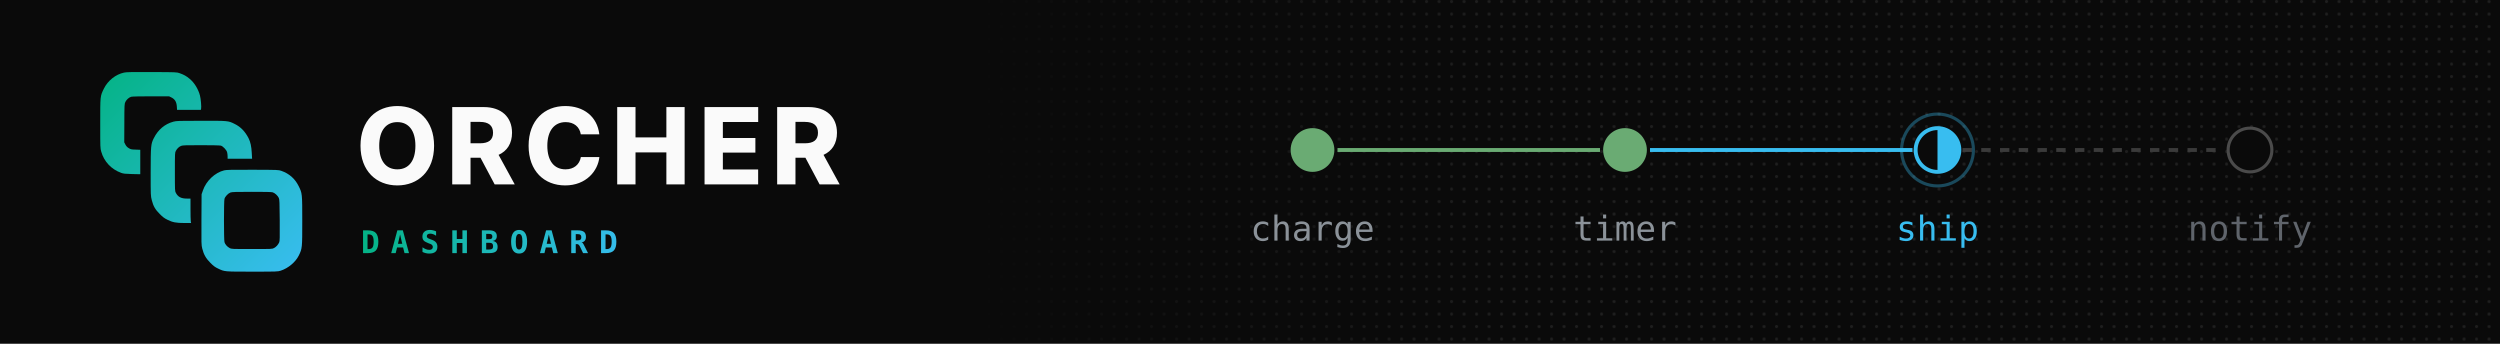
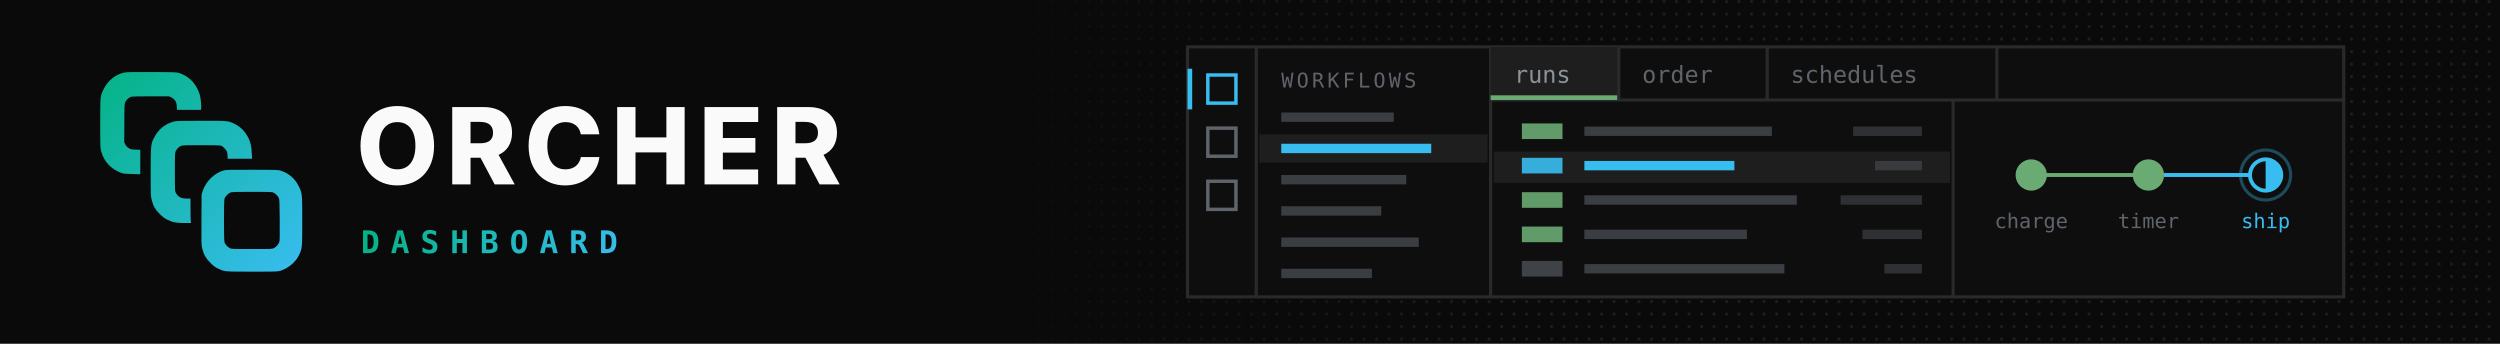
<svg xmlns="http://www.w3.org/2000/svg" viewBox="0 0 1600 220" width="1600" height="220" role="img" aria-label="ORCHER Dashboard">
  <defs>
    <linearGradient id="g" gradientUnits="userSpaceOnUse" x1="0" y1="4420" x2="4420" y2="0">
      <stop offset="0" stop-color="#04B385" />
      <stop offset="1" stop-color="#38BDF0" />
    </linearGradient>
    <linearGradient id="t" gradientUnits="userSpaceOnUse" x1="231" y1="0" x2="404" y2="0">
      <stop offset="0" stop-color="#04B385" />
      <stop offset="1" stop-color="#38BDF0" />
    </linearGradient>
    <pattern id="dots" width="8" height="8" patternUnits="userSpaceOnUse">
      <circle cx="1" cy="1" r="1" fill="rgba(255,255,255,0.085)" />
    </pattern>
    <linearGradient id="fade" x1="0" y1="0" x2="1" y2="0">
      <stop offset="0" stop-color="#fff" stop-opacity="0" />
      <stop offset="0.35" stop-color="#fff" stop-opacity="1" />
    </linearGradient>
    <mask id="m">
      <rect x="620" y="0" width="980" height="220" fill="url(#fade)" />
    </mask>
  </defs>
  <rect width="1600" height="220" fill="#0A0A0A" />
  <rect x="620" y="0" width="980" height="220" fill="url(#dots)" mask="url(#m)" />
-   <line x1="856" y1="96" x2="1024" y2="96" stroke="#6AAB73" stroke-width="2.5" />
-   <line x1="1056" y1="96" x2="1224" y2="96" stroke="#38BDF0" stroke-width="2.5" />
-   <line x1="1256" y1="96" x2="1424" y2="96" stroke="#3a3a3a" stroke-width="2.5" stroke-dasharray="6 6" />
-   <circle cx="840" cy="96" r="14" fill="#6AAB73" />
-   <circle cx="1040" cy="96" r="14" fill="#6AAB73" />
-   <circle cx="1240" cy="96" r="23" fill="none" stroke="#38BDF0" stroke-opacity="0.35" stroke-width="2" />
-   <circle cx="1240" cy="96" r="14" fill="#0A0A0A" stroke="#38BDF0" stroke-width="2.5" />
-   <path d="M1240,82 a14,14 0 0,1 0,28 z" fill="#38BDF0" />
-   <circle cx="1440" cy="96" r="14" fill="#0A0A0A" stroke="#4a4a4a" stroke-width="2" />
-   <text x="840" y="154" text-anchor="middle" font-family="'SF Mono', 'Fira Code', Menlo, Consolas, monospace" font-size="22" fill="#8B9299">charge</text>
-   <text x="1040" y="154" text-anchor="middle" font-family="'SF Mono', 'Fira Code', Menlo, Consolas, monospace" font-size="22" fill="#8B9299">timer</text>
-   <text x="1240" y="154" text-anchor="middle" font-family="'SF Mono', 'Fira Code', Menlo, Consolas, monospace" font-size="22" fill="#38BDF0">ship</text>
-   <text x="1440" y="154" text-anchor="middle" font-family="'SF Mono', 'Fira Code', Menlo, Consolas, monospace" font-size="22" fill="#5F646B">notify</text>
+   <rect x="760" y="30" width="740" height="160" fill="#0E0E0E" stroke="#2A2A2A" stroke-width="2" />
+   <line x1="804" y1="30" x2="804" y2="190" stroke="#2A2A2A" stroke-width="2" />
+   <rect x="773" y="48" width="18" height="18" fill="none" stroke="#38BDF0" stroke-width="2.2" />
+   <rect x="773" y="82" width="18" height="18" fill="none" stroke="#5F646B" stroke-width="2.2" />
+   <rect x="773" y="116" width="18" height="18" fill="none" stroke="#5F646B" stroke-width="2.2" />
+   <rect x="760" y="44" width="3" height="26" fill="#38BDF0" />
+   <line x1="954" y1="30" x2="954" y2="190" stroke="#2A2A2A" stroke-width="2" />
+   <text x="820" y="56" font-family="'SF Mono', 'Fira Code', Menlo, Consolas, monospace" font-size="13" letter-spacing="2" fill="#5F646B">WORKFLOWS</text>
+   <rect x="820" y="72" width="72" height="6" fill="#5F646B" opacity="0.55" />
+   <rect x="806" y="86" width="146" height="18" fill="#1E1E1E" />
+   <rect x="820" y="92" width="96" height="6" fill="#38BDF0" opacity="1" />
+   <rect x="820" y="112" width="80" height="6" fill="#5F646B" opacity="0.55" />
+   <rect x="820" y="132" width="64" height="6" fill="#5F646B" opacity="0.55" />
+   <rect x="820" y="152" width="88" height="6" fill="#5F646B" opacity="0.55" />
+   <rect x="820" y="172" width="58" height="6" fill="#5F646B" opacity="0.55" />
+   <line x1="954" y1="64" x2="1500" y2="64" stroke="#2A2A2A" stroke-width="2" />
+   <rect x="954" y="30" width="82" height="34" fill="#1E1E1E" />
+   <rect x="954" y="61" width="82" height="3" fill="#6AAB73" />
+   <text x="969" y="53" font-family="'SF Mono', 'Fira Code', Menlo, Consolas, monospace" font-size="15" fill="#8B9299">runs</text>
+   <line x1="1036" y1="30" x2="1036" y2="64" stroke="#2A2A2A" stroke-width="2" />
+   <text x="1051" y="53" font-family="'SF Mono', 'Fira Code', Menlo, Consolas, monospace" font-size="15" fill="#5F646B">order</text>
+   <line x1="1131" y1="30" x2="1131" y2="64" stroke="#2A2A2A" stroke-width="2" />
+   <text x="1146" y="53" font-family="'SF Mono', 'Fira Code', Menlo, Consolas, monospace" font-size="15" fill="#5F646B">schedules</text>
+   <line x1="1278" y1="30" x2="1278" y2="64" stroke="#2A2A2A" stroke-width="2" />
+   <line x1="1250" y1="64" x2="1250" y2="190" stroke="#2A2A2A" stroke-width="2" />
+   <rect x="974" y="79" width="26" height="10" fill="#6AAB73" opacity="0.9" />
+   <rect x="1014" y="81" width="120" height="6" fill="#5F646B" opacity="0.55" />
+   <rect x="1186" y="81" width="44" height="6" fill="#5F646B" opacity="0.4" />
+   <rect x="956" y="97" width="292" height="20" fill="#1E1E1E" />
+   <rect x="974" y="101" width="26" height="10" fill="#38BDF0" opacity="0.9" />
+   <rect x="1014" y="103" width="96" height="6" fill="#38BDF0" opacity="1" />
+   <rect x="1200" y="103" width="30" height="6" fill="#5F646B" opacity="0.4" />
+   <rect x="974" y="123" width="26" height="10" fill="#6AAB73" opacity="0.9" />
+   <rect x="1014" y="125" width="136" height="6" fill="#5F646B" opacity="0.55" />
+   <rect x="1178" y="125" width="52" height="6" fill="#5F646B" opacity="0.4" />
+   <rect x="974" y="145" width="26" height="10" fill="#6AAB73" opacity="0.9" />
+   <rect x="1014" y="147" width="104" height="6" fill="#5F646B" opacity="0.55" />
+   <rect x="1192" y="147" width="38" height="6" fill="#5F646B" opacity="0.4" />
+   <rect x="974" y="167" width="26" height="10" fill="#5F646B" opacity="0.6" />
+   <rect x="1014" y="169" width="128" height="6" fill="#5F646B" opacity="0.55" />
+   <rect x="1206" y="169" width="24" height="6" fill="#5F646B" opacity="0.4" />
+   <line x1="1300" y1="112" x2="1375" y2="112" stroke="#6AAB73" stroke-width="2.5" />
+   <line x1="1375" y1="112" x2="1450" y2="112" stroke="#38BDF0" stroke-width="2.5" />
+   <circle cx="1300" cy="112" r="10" fill="#6AAB73" />
+   <circle cx="1375" cy="112" r="10" fill="#6AAB73" />
+   <circle cx="1450" cy="112" r="16" fill="none" stroke="#38BDF0" stroke-opacity="0.35" stroke-width="2" />
+   <circle cx="1450" cy="112" r="10" fill="#0E0E0E" stroke="#38BDF0" stroke-width="2.5" />
+   <path d="M1450,102 a10,10 0 0,1 0,20 z" fill="#38BDF0" />
+   <text x="1300" y="146" text-anchor="middle" font-family="'SF Mono', 'Fira Code', Menlo, Consolas, monospace" font-size="13" fill="#5F646B">charge</text>
+   <text x="1375" y="146" text-anchor="middle" font-family="'SF Mono', 'Fira Code', Menlo, Consolas, monospace" font-size="13" fill="#5F646B">timer</text>
+   <text x="1450" y="146" text-anchor="middle" font-family="'SF Mono', 'Fira Code', Menlo, Consolas, monospace" font-size="13" fill="#38BDF0">ship</text>
  <g transform="translate(64,46) scale(0.2896)">
    <g transform="translate(0,442) scale(0.1,-0.1)" fill="url(#g)">
      <path d="M530 4404 c-185 -40 -358 -178 -444 -354 -83 -171 -81 -152 -81 -770 0 -539 0 -546 23 -625 62 -218 222 -388 438 -466 50 -19 88 -23 242 -27 l182 -4 0 270 0 270 -103 4 c-95 3 -108 6 -152 33 -35 21 -56 45 -74 79 l-25 49 2 425 c1 410 2 426 23 468 25 52 80 100 129 114 20 6 207 10 436 10 l400 0 55 -27 c76 -39 110 -97 117 -198 l5 -75 262 0 263 0 6 23 c10 39 -5 219 -25 295 -37 142 -124 283 -227 368 -74 62 -126 91 -222 125 -65 23 -67 23 -615 25 -443 2 -563 0 -615 -12z" />
      <path d="M1620 3319 c-188 -51 -337 -176 -431 -364 -65 -130 -68 -167 -69 -756 0 -515 0 -517 24 -613 35 -135 75 -205 176 -307 68 -68 102 -94 170 -127 114 -57 192 -72 374 -72 l149 0 -7 37 c-3 21 -6 143 -6 271 l0 232 -79 0 c-127 0 -196 35 -244 125 -22 39 -22 49 -22 465 0 416 0 426 22 465 27 51 68 90 115 109 32 14 99 16 440 16 240 0 418 -4 439 -10 47 -13 124 -94 138 -146 6 -22 11 -63 11 -91 l0 -53 270 0 271 0 -7 128 c-7 142 -29 244 -70 324 -75 149 -177 254 -307 317 -145 72 -137 71 -742 70 -508 0 -544 -1 -615 -20z" />
      <path d="M2745 2244 c-206 -50 -400 -234 -472 -448 l-28 -81 -3 -558 c-3 -535 -2 -562 17 -640 34 -135 82 -219 180 -317 70 -71 102 -94 171 -127 145 -69 132 -68 755 -68 545 0 562 1 627 21 167 54 329 189 401 335 76 155 77 165 77 763 0 612 -1 614 -81 774 -82 163 -205 272 -379 334 -65 23 -67 23 -635 25 -470 1 -580 -1 -630 -13z m1068 -485 c49 -13 115 -73 138 -124 16 -36 18 -87 21 -495 3 -400 1 -459 -13 -490 -24 -52 -66 -98 -113 -123 -41 -22 -46 -22 -491 -22 -444 0 -451 0 -491 22 -53 28 -100 83 -113 130 -15 52 -15 905 0 957 14 51 80 121 132 140 34 12 119 15 467 15 271 1 439 -3 463 -10z" />
    </g>
  </g>
  <text x="228" y="118" font-family="Inter, 'Segoe UI', Helvetica, Arial, sans-serif" font-size="68" font-weight="800" letter-spacing="5" fill="#FAFAFA">ORCHER</text>
  <text x="231" y="162" font-family="'SF Mono', 'Fira Code', Menlo, Consolas, monospace" font-size="20" font-weight="600" letter-spacing="7" fill="url(#t)">DASHBOARD</text>
</svg>
